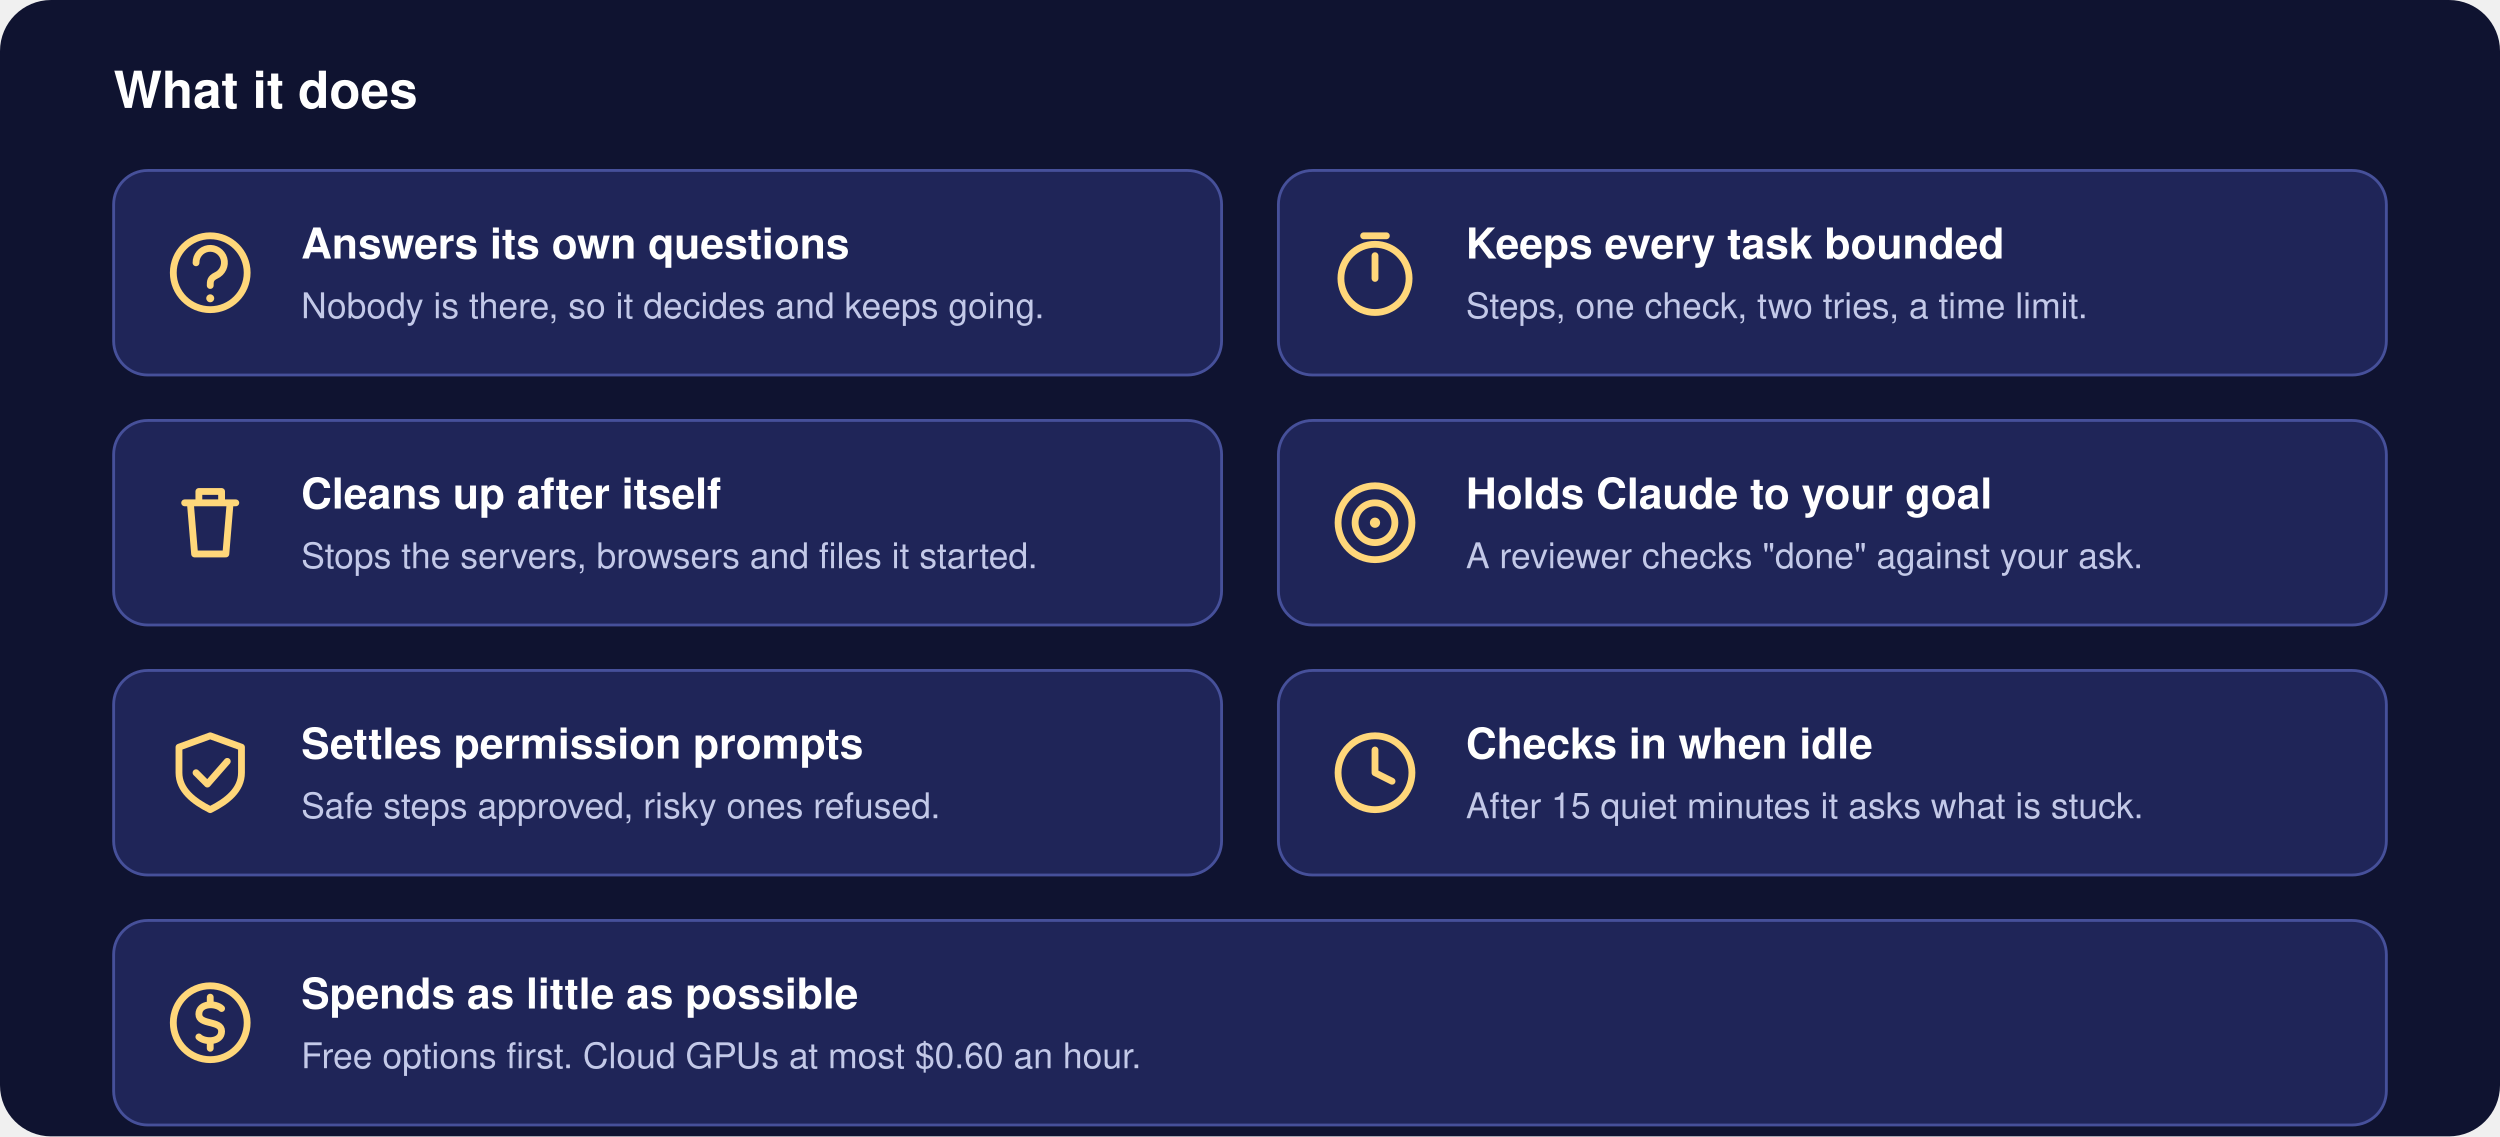
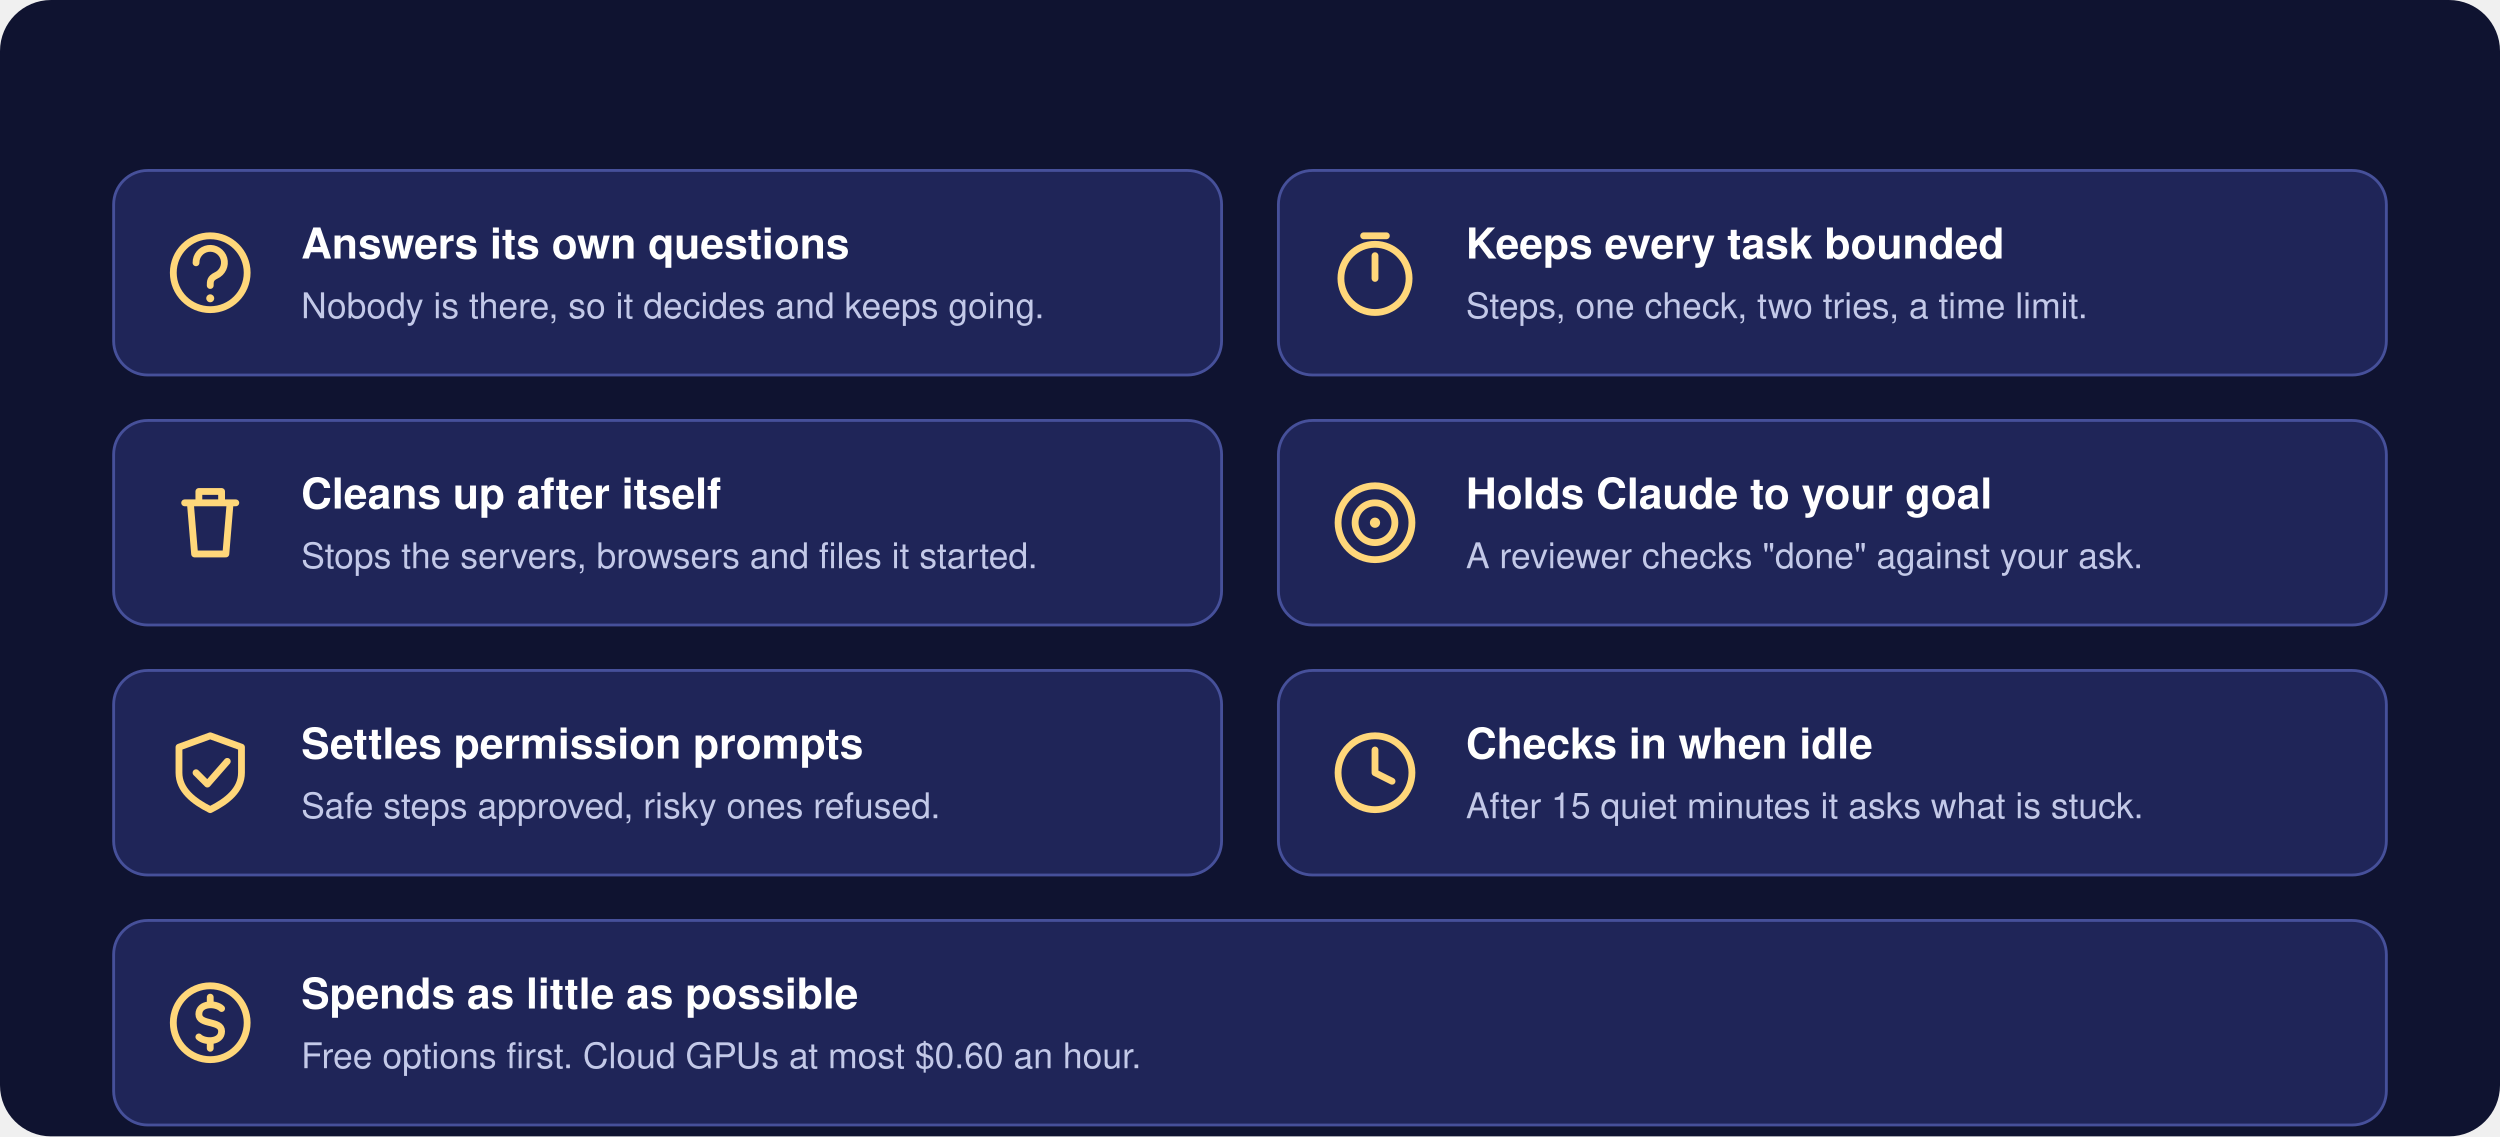
<svg xmlns="http://www.w3.org/2000/svg" viewBox="0 0 880 400" width="880" height="400" font-family="-apple-system, Segoe UI, Helvetica, Arial, sans-serif" role="img" aria-label="The seven things nightshift does">
  <rect width="880" height="400" rx="18" fill="#0f1330" />
-   <text x="40" y="38" fill="#ffffff" font-size="18" font-weight="700">What it does</text>
  <rect x="40" y="60" width="390" height="72" rx="12" fill="#1f2558" stroke="#46509a" />
  <g transform="translate(58,80)">
    <circle cx="16" cy="16" r="13" stroke="#ffd77a" stroke-width="2.4" fill="none" stroke-linecap="round" stroke-linejoin="round" />
    <path d="M11 12.5 a5 5 0 1 1 7 4.5 c-2 1 -2 2 -2 3.5" stroke="#ffd77a" stroke-width="2.4" fill="none" stroke-linecap="round" stroke-linejoin="round" />
    <circle cx="16" cy="25" r="1.4" fill="#ffd77a" />
  </g>
  <text x="106" y="91" fill="#ffffff" font-size="15" font-weight="600">Answers its own questions</text>
  <text x="106" y="112" fill="#c3c9e8" font-size="12.5">Nobody is there, so it decides and keeps going.</text>
  <rect x="450" y="60" width="390" height="72" rx="12" fill="#1f2558" stroke="#46509a" />
  <g transform="translate(468,80)">
    <circle cx="16" cy="18" r="12" stroke="#ffd77a" stroke-width="2.4" fill="none" stroke-linecap="round" stroke-linejoin="round" />
    <path d="M16 18 L16 10 M12 3 H20" stroke="#ffd77a" stroke-width="2.4" fill="none" stroke-linecap="round" stroke-linejoin="round" />
  </g>
  <text x="516" y="91" fill="#ffffff" font-size="15" font-weight="600">Keeps every task bounded</text>
  <text x="516" y="112" fill="#c3c9e8" font-size="12.5">Steps, one check, two tries, a time limit.</text>
  <rect x="40" y="148" width="390" height="72" rx="12" fill="#1f2558" stroke="#46509a" />
  <g transform="translate(58,168)">
    <path d="M7 9 H25 M12 9 V5 H20 V9 M9 9 L10.5 27 H21.5 L23 9" stroke="#ffd77a" stroke-width="2.4" fill="none" stroke-linecap="round" stroke-linejoin="round" />
  </g>
  <text x="106" y="179" fill="#ffffff" font-size="15" font-weight="600">Cleans up after itself</text>
  <text x="106" y="200" fill="#c3c9e8" font-size="12.5">Stops the servers, browsers and files it started.</text>
  <rect x="450" y="148" width="390" height="72" rx="12" fill="#1f2558" stroke="#46509a" />
  <g transform="translate(468,168)">
    <circle cx="16" cy="16" r="13" stroke="#ffd77a" stroke-width="2.4" fill="none" stroke-linecap="round" stroke-linejoin="round" />
    <circle cx="16" cy="16" r="7" stroke="#ffd77a" stroke-width="2.4" fill="none" stroke-linecap="round" stroke-linejoin="round" />
    <circle cx="16" cy="16" r="1.8" fill="#ffd77a" />
  </g>
  <text x="516" y="179" fill="#ffffff" font-size="15" font-weight="600">Holds Claude to your goal</text>
  <text x="516" y="200" fill="#c3c9e8" font-size="12.5">A reviewer checks "done" against your ask.</text>
  <rect x="40" y="236" width="390" height="72" rx="12" fill="#1f2558" stroke="#46509a" />
  <g transform="translate(58,256)">
    <path d="M16 3 L27 7 V16 C27 22 22 26 16 29 C10 26 5 22 5 16 V7 Z" stroke="#ffd77a" stroke-width="2.4" fill="none" stroke-linecap="round" stroke-linejoin="round" />
    <path d="M11 16 L15 20 L22 12" stroke="#ffd77a" stroke-width="2.4" fill="none" stroke-linecap="round" stroke-linejoin="round" />
  </g>
  <text x="106" y="267" fill="#ffffff" font-size="15" font-weight="600">Settles permission prompts</text>
  <text x="106" y="288" fill="#c3c9e8" font-size="12.5">Safe steps approved, risky ones refused.</text>
  <rect x="450" y="236" width="390" height="72" rx="12" fill="#1f2558" stroke="#46509a" />
  <g transform="translate(468,256)">
    <circle cx="16" cy="16" r="13" stroke="#ffd77a" stroke-width="2.4" fill="none" stroke-linecap="round" stroke-linejoin="round" />
    <path d="M16 8 V16 L22 19" stroke="#ffd77a" stroke-width="2.4" fill="none" stroke-linecap="round" stroke-linejoin="round" />
  </g>
  <text x="516" y="267" fill="#ffffff" font-size="15" font-weight="600">Checks in when idle</text>
  <text x="516" y="288" fill="#c3c9e8" font-size="12.5">After 15 quiet minutes it asks what is stuck.</text>
  <rect x="40" y="324" width="800" height="72" rx="12" fill="#1f2558" stroke="#46509a" />
  <g transform="translate(58,344)">
    <circle cx="16" cy="16" r="13" stroke="#ffd77a" stroke-width="2.4" fill="none" stroke-linecap="round" stroke-linejoin="round" />
    <path d="M20 11 C18 9 12 9 12 13 C12 17 20 15 20 19 C20 23 14 23 12 21 M16 7 V9 M16 23 V25" stroke="#ffd77a" stroke-width="2.4" fill="none" stroke-linecap="round" stroke-linejoin="round" />
  </g>
  <text x="106" y="355" fill="#ffffff" font-size="15" font-weight="600">Spends as little as possible</text>
  <text x="106" y="376" fill="#c3c9e8" font-size="12.5">Free options first. Cloud GPUs at most $0.60 an hour.</text>
</svg>
